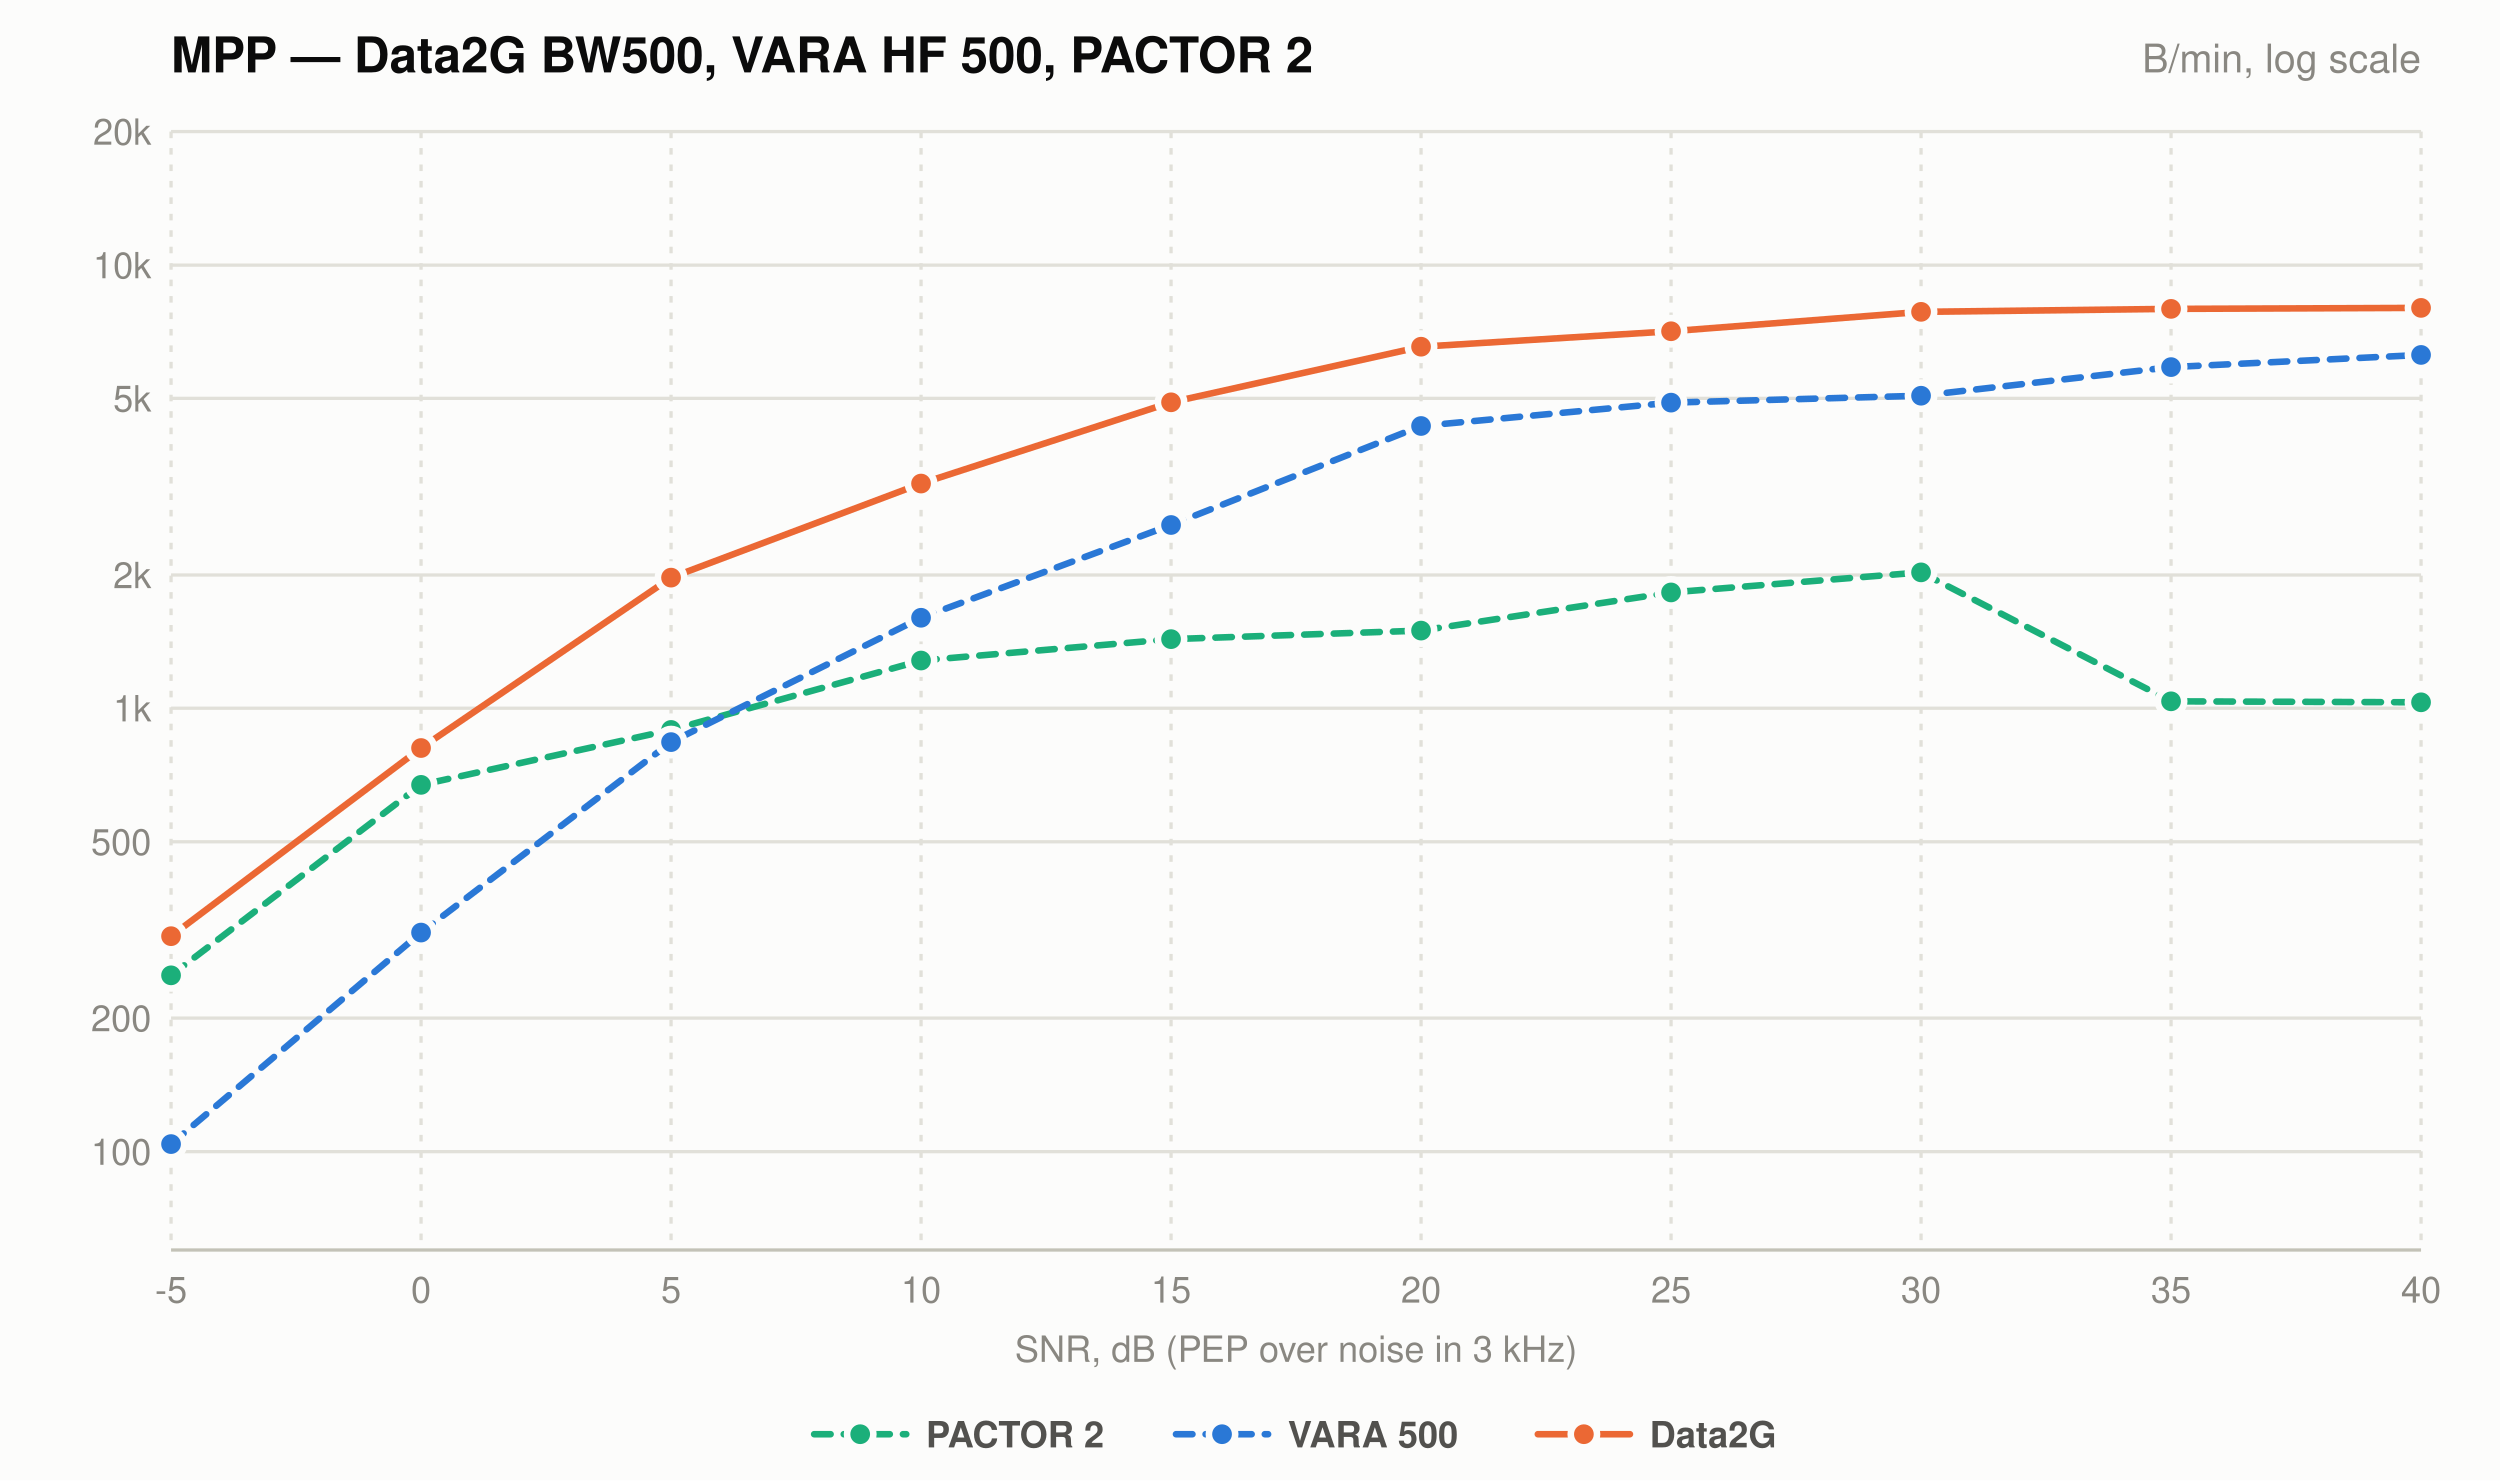
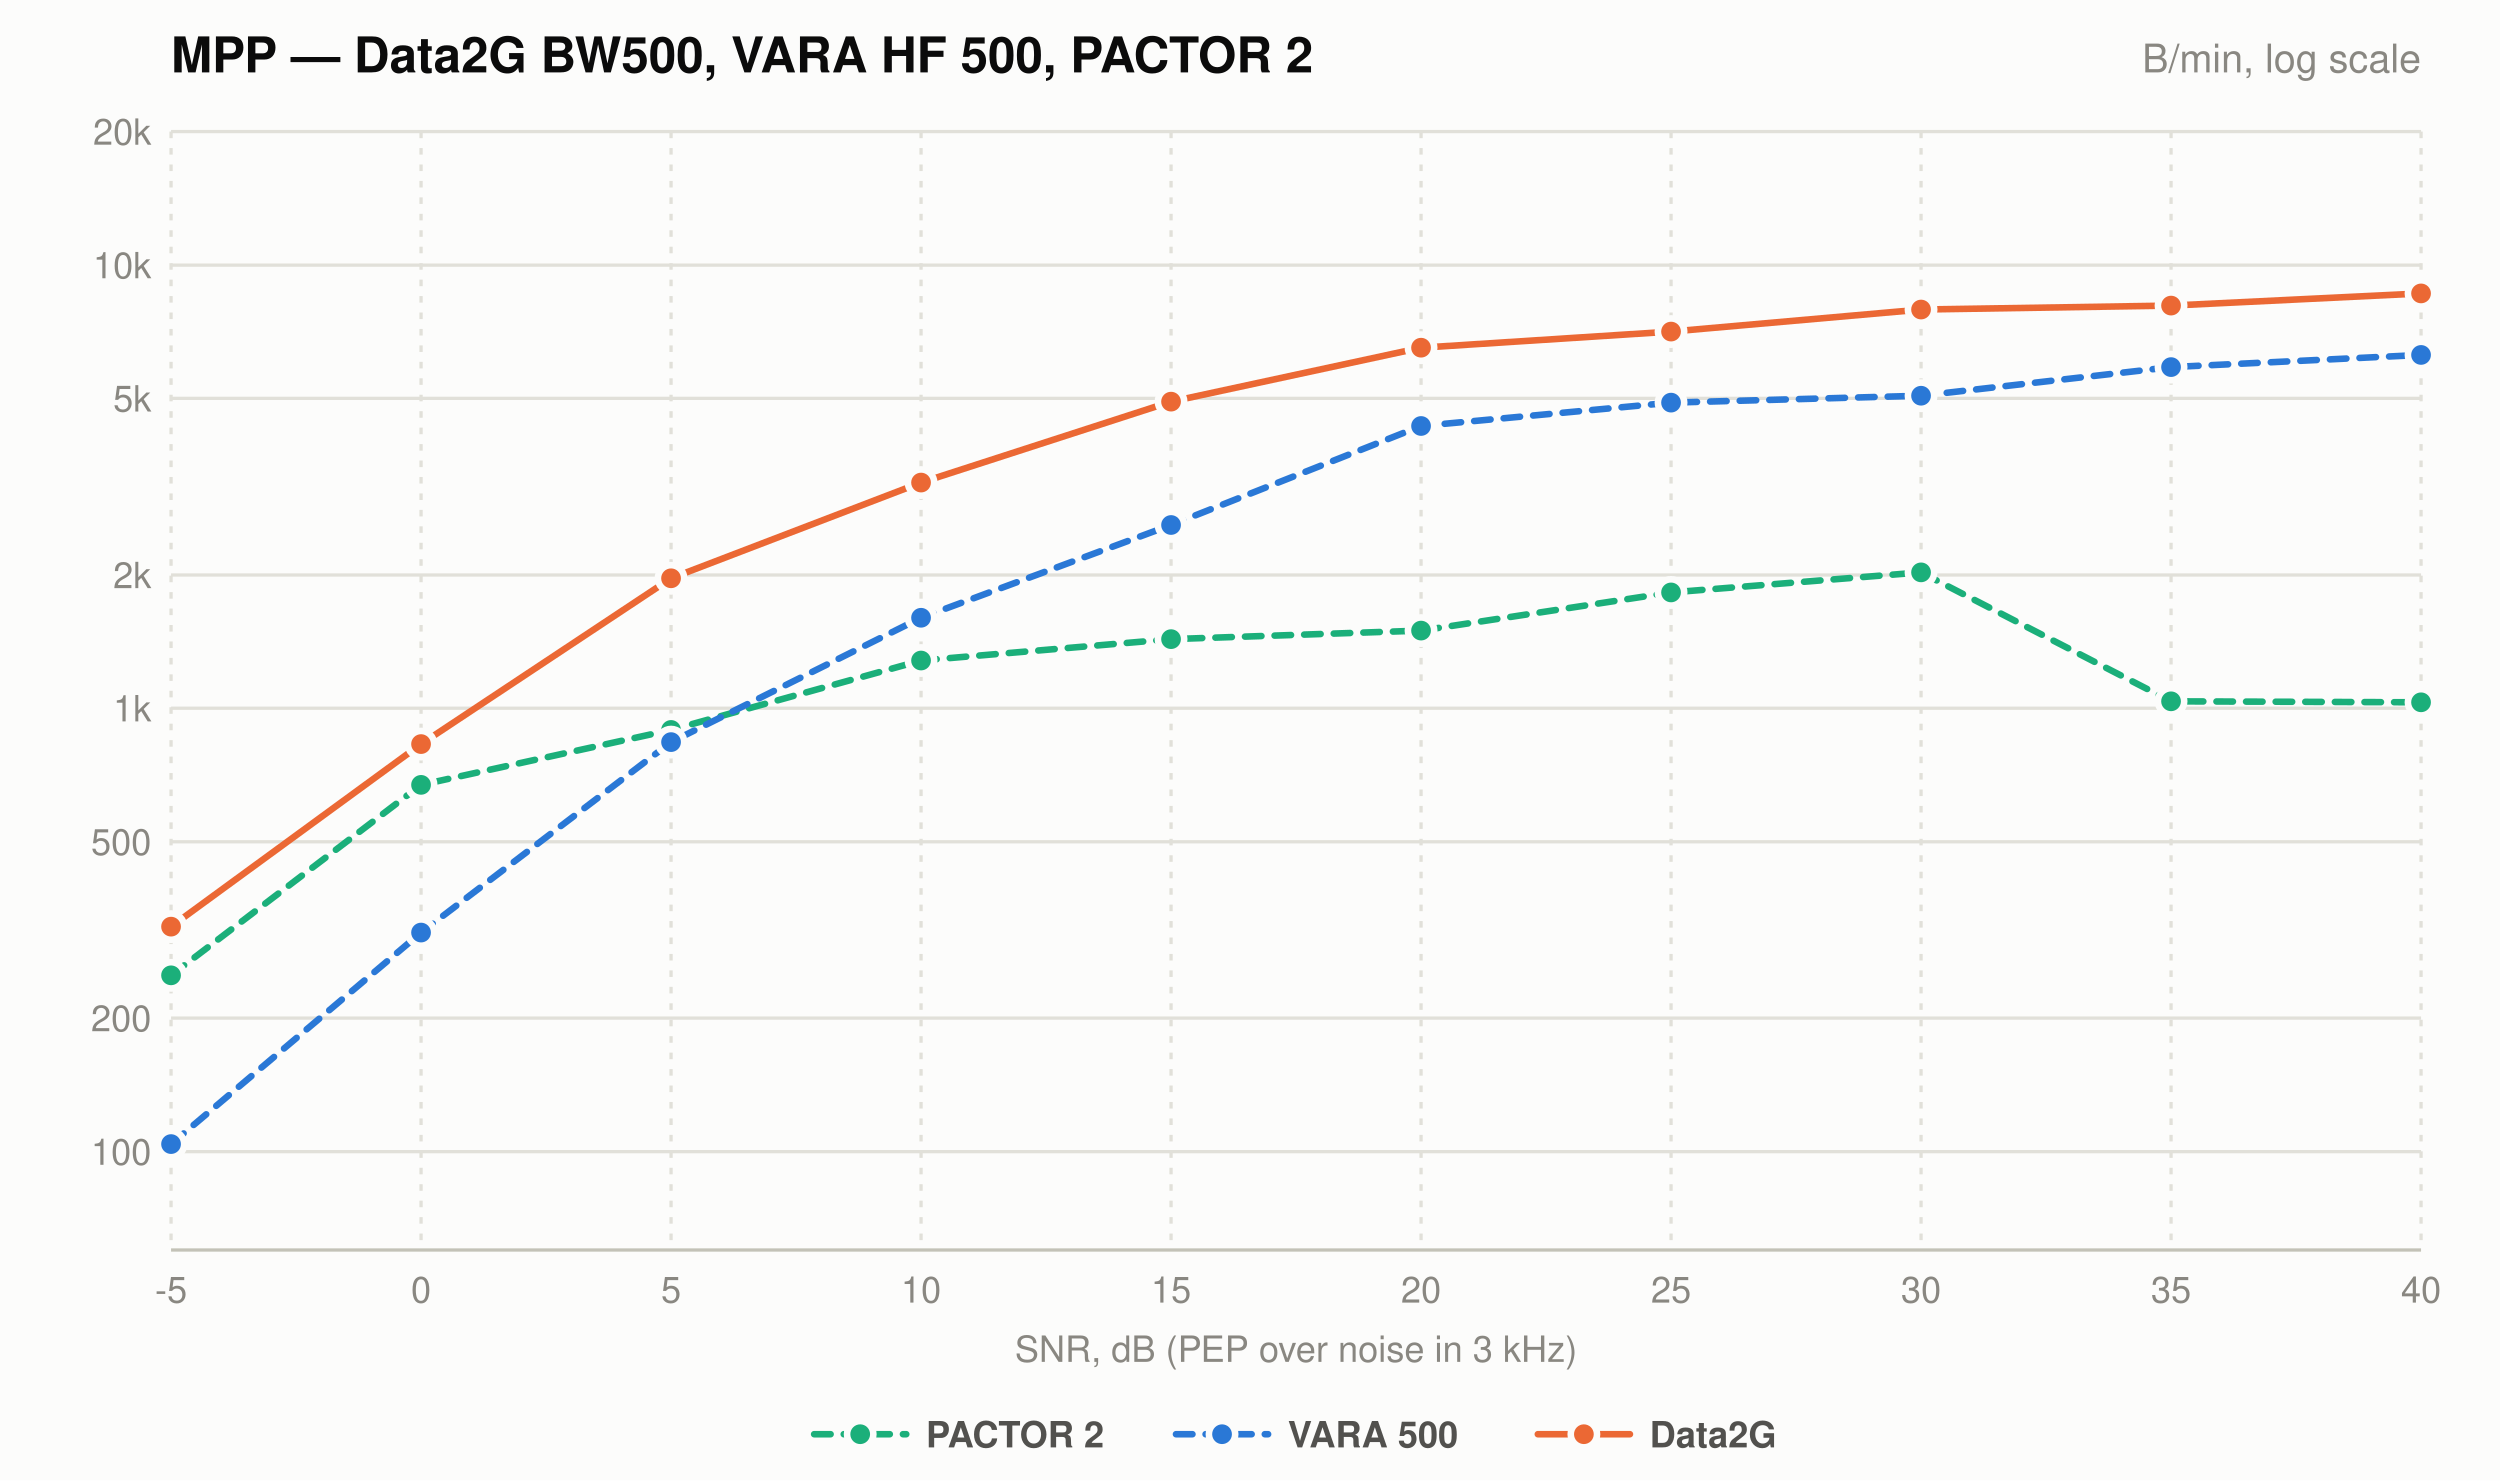
<svg xmlns="http://www.w3.org/2000/svg" viewBox="0 0 760 450" width="760" height="450" font-family="-apple-system, BlinkMacSystemFont, 'Segoe UI', Helvetica, Arial, sans-serif">
  <rect width="760" height="450" fill="#fcfcfb" />
  <text x="52" y="22" font-size="15" font-weight="600" fill="#0b0b0b">MPP — Data2G BW500, VARA HF 500, PACTOR 2</text>
  <text x="736" y="22" font-size="12" fill="#898781" text-anchor="end">B/min, log scale</text>
  <line x1="52" x2="736" y1="350.1" y2="350.1" stroke="#e1e0d9" />
  <text x="46" y="354.1" font-size="11" fill="#898781" text-anchor="end">100</text>
  <line x1="52" x2="736" y1="309.5" y2="309.5" stroke="#e1e0d9" />
  <text x="46" y="313.5" font-size="11" fill="#898781" text-anchor="end">200</text>
  <line x1="52" x2="736" y1="255.9" y2="255.9" stroke="#e1e0d9" />
  <text x="46" y="259.9" font-size="11" fill="#898781" text-anchor="end">500</text>
  <line x1="52" x2="736" y1="215.3" y2="215.3" stroke="#e1e0d9" />
  <text x="46" y="219.3" font-size="11" fill="#898781" text-anchor="end">1k</text>
  <line x1="52" x2="736" y1="174.8" y2="174.8" stroke="#e1e0d9" />
  <text x="46" y="178.8" font-size="11" fill="#898781" text-anchor="end">2k</text>
  <line x1="52" x2="736" y1="121.1" y2="121.1" stroke="#e1e0d9" />
  <text x="46" y="125.1" font-size="11" fill="#898781" text-anchor="end">5k</text>
  <line x1="52" x2="736" y1="80.6" y2="80.6" stroke="#e1e0d9" />
  <text x="46" y="84.6" font-size="11" fill="#898781" text-anchor="end">10k</text>
  <line x1="52" x2="736" y1="40.0" y2="40.0" stroke="#e1e0d9" />
  <text x="46" y="44.0" font-size="11" fill="#898781" text-anchor="end">20k</text>
  <line x1="52.0" x2="52.0" y1="40" y2="380" stroke="#e1e0d9" stroke-dasharray="2 3" />
  <text x="52.0" y="396" font-size="11" fill="#898781" text-anchor="middle">-5</text>
  <line x1="128.0" x2="128.0" y1="40" y2="380" stroke="#e1e0d9" stroke-dasharray="2 3" />
  <text x="128.0" y="396" font-size="11" fill="#898781" text-anchor="middle">0</text>
  <line x1="204.0" x2="204.0" y1="40" y2="380" stroke="#e1e0d9" stroke-dasharray="2 3" />
  <text x="204.0" y="396" font-size="11" fill="#898781" text-anchor="middle">5</text>
  <line x1="280.0" x2="280.0" y1="40" y2="380" stroke="#e1e0d9" stroke-dasharray="2 3" />
  <text x="280.0" y="396" font-size="11" fill="#898781" text-anchor="middle">10</text>
  <line x1="356.0" x2="356.0" y1="40" y2="380" stroke="#e1e0d9" stroke-dasharray="2 3" />
  <text x="356.0" y="396" font-size="11" fill="#898781" text-anchor="middle">15</text>
  <line x1="432.0" x2="432.0" y1="40" y2="380" stroke="#e1e0d9" stroke-dasharray="2 3" />
  <text x="432.0" y="396" font-size="11" fill="#898781" text-anchor="middle">20</text>
  <line x1="508.0" x2="508.0" y1="40" y2="380" stroke="#e1e0d9" stroke-dasharray="2 3" />
  <text x="508.0" y="396" font-size="11" fill="#898781" text-anchor="middle">25</text>
  <line x1="584.0" x2="584.0" y1="40" y2="380" stroke="#e1e0d9" stroke-dasharray="2 3" />
  <text x="584.0" y="396" font-size="11" fill="#898781" text-anchor="middle">30</text>
  <line x1="660.0" x2="660.0" y1="40" y2="380" stroke="#e1e0d9" stroke-dasharray="2 3" />
  <text x="660.0" y="396" font-size="11" fill="#898781" text-anchor="middle">35</text>
  <line x1="736.0" x2="736.0" y1="40" y2="380" stroke="#e1e0d9" stroke-dasharray="2 3" />
  <text x="736.0" y="396" font-size="11" fill="#898781" text-anchor="middle">40</text>
  <line x1="52" x2="736" y1="380" y2="380" stroke="#c3c2b7" />
  <text x="394.0" y="414" font-size="11" fill="#898781" text-anchor="middle">SNR, dB (PEP over noise in 3 kHz)</text>
  <path d="M52.0,296.5L128.0,238.6L204.0,221.9L280.0,200.8L356.0,194.3L432.0,191.7L508.0,180.1L584.0,174.0L660.0,213.2L736.0,213.5" fill="none" stroke="#1baf7a" stroke-width="2" stroke-linejoin="round" stroke-linecap="round" stroke-dasharray="5 4" />
  <circle cx="52.0" cy="296.5" r="4" fill="#1baf7a" stroke="#fcfcfb" stroke-width="2" />
  <circle cx="128.0" cy="238.6" r="4" fill="#1baf7a" stroke="#fcfcfb" stroke-width="2" />
  <circle cx="204.0" cy="221.9" r="4" fill="#1baf7a" stroke="#fcfcfb" stroke-width="2" />
  <circle cx="280.0" cy="200.8" r="4" fill="#1baf7a" stroke="#fcfcfb" stroke-width="2" />
  <circle cx="356.0" cy="194.3" r="4" fill="#1baf7a" stroke="#fcfcfb" stroke-width="2" />
  <circle cx="432.0" cy="191.7" r="4" fill="#1baf7a" stroke="#fcfcfb" stroke-width="2" />
  <circle cx="508.0" cy="180.1" r="4" fill="#1baf7a" stroke="#fcfcfb" stroke-width="2" />
  <circle cx="584.0" cy="174.0" r="4" fill="#1baf7a" stroke="#fcfcfb" stroke-width="2" />
  <circle cx="660.0" cy="213.2" r="4" fill="#1baf7a" stroke="#fcfcfb" stroke-width="2" />
  <circle cx="736.0" cy="213.5" r="4" fill="#1baf7a" stroke="#fcfcfb" stroke-width="2" />
  <path d="M52.0,347.8L128.0,283.5L204.0,225.6L280.0,187.8L356.0,159.6L432.0,129.5L508.0,122.4L584.0,120.3L660.0,111.6L736.0,107.9" fill="none" stroke="#2a78d6" stroke-width="2" stroke-linejoin="round" stroke-linecap="round" stroke-dasharray="5 4" />
  <circle cx="52.0" cy="347.8" r="4" fill="#2a78d6" stroke="#fcfcfb" stroke-width="2" />
  <circle cx="128.0" cy="283.5" r="4" fill="#2a78d6" stroke="#fcfcfb" stroke-width="2" />
  <circle cx="204.0" cy="225.6" r="4" fill="#2a78d6" stroke="#fcfcfb" stroke-width="2" />
  <circle cx="280.0" cy="187.8" r="4" fill="#2a78d6" stroke="#fcfcfb" stroke-width="2" />
  <circle cx="356.0" cy="159.6" r="4" fill="#2a78d6" stroke="#fcfcfb" stroke-width="2" />
  <circle cx="432.0" cy="129.5" r="4" fill="#2a78d6" stroke="#fcfcfb" stroke-width="2" />
  <circle cx="508.0" cy="122.4" r="4" fill="#2a78d6" stroke="#fcfcfb" stroke-width="2" />
  <circle cx="584.0" cy="120.3" r="4" fill="#2a78d6" stroke="#fcfcfb" stroke-width="2" />
  <circle cx="660.0" cy="111.6" r="4" fill="#2a78d6" stroke="#fcfcfb" stroke-width="2" />
  <circle cx="736.0" cy="107.9" r="4" fill="#2a78d6" stroke="#fcfcfb" stroke-width="2" />
-   <path d="M52.0,284.6L128.0,227.4L204.0,175.6L280.0,147.0L356.0,122.3L432.0,105.4L508.0,100.7L584.0,94.8L660.0,93.9L736.0,93.6" fill="none" stroke="#eb6834" stroke-width="2" stroke-linejoin="round" stroke-linecap="round" />
-   <circle cx="52.0" cy="284.6" r="4" fill="#eb6834" stroke="#fcfcfb" stroke-width="2" />
-   <circle cx="128.0" cy="227.4" r="4" fill="#eb6834" stroke="#fcfcfb" stroke-width="2" />
-   <circle cx="204.0" cy="175.6" r="4" fill="#eb6834" stroke="#fcfcfb" stroke-width="2" />
-   <circle cx="280.0" cy="147.0" r="4" fill="#eb6834" stroke="#fcfcfb" stroke-width="2" />
-   <circle cx="356.0" cy="122.3" r="4" fill="#eb6834" stroke="#fcfcfb" stroke-width="2" />
-   <circle cx="432.0" cy="105.4" r="4" fill="#eb6834" stroke="#fcfcfb" stroke-width="2" />
-   <circle cx="508.0" cy="100.7" r="4" fill="#eb6834" stroke="#fcfcfb" stroke-width="2" />
-   <circle cx="584.0" cy="94.8" r="4" fill="#eb6834" stroke="#fcfcfb" stroke-width="2" />
-   <circle cx="660.0" cy="93.9" r="4" fill="#eb6834" stroke="#fcfcfb" stroke-width="2" />
-   <circle cx="736.0" cy="93.6" r="4" fill="#eb6834" stroke="#fcfcfb" stroke-width="2" />
+   <path d="M52.0,281.7L128.0,226.2L204.0,175.8L280.0,146.7L356.0,122.1L432.0,105.7L508.0,100.8L584.0,94.1L660.0,92.9L736.0,89.2" fill="none" stroke="#eb6834" stroke-width="2" stroke-linejoin="round" stroke-linecap="round" />
+   <circle cx="52.0" cy="281.7" r="4" fill="#eb6834" stroke="#fcfcfb" stroke-width="2" />
+   <circle cx="128.0" cy="226.2" r="4" fill="#eb6834" stroke="#fcfcfb" stroke-width="2" />
+   <circle cx="204.0" cy="175.8" r="4" fill="#eb6834" stroke="#fcfcfb" stroke-width="2" />
+   <circle cx="280.0" cy="146.7" r="4" fill="#eb6834" stroke="#fcfcfb" stroke-width="2" />
+   <circle cx="356.0" cy="122.1" r="4" fill="#eb6834" stroke="#fcfcfb" stroke-width="2" />
+   <circle cx="432.0" cy="105.7" r="4" fill="#eb6834" stroke="#fcfcfb" stroke-width="2" />
+   <circle cx="508.0" cy="100.8" r="4" fill="#eb6834" stroke="#fcfcfb" stroke-width="2" />
+   <circle cx="584.0" cy="94.1" r="4" fill="#eb6834" stroke="#fcfcfb" stroke-width="2" />
+   <circle cx="660.0" cy="92.9" r="4" fill="#eb6834" stroke="#fcfcfb" stroke-width="2" />
+   <circle cx="736.0" cy="89.2" r="4" fill="#eb6834" stroke="#fcfcfb" stroke-width="2" />
  <line x1="247.5" x2="275.5" y1="436" y2="436" stroke="#1baf7a" stroke-width="2" stroke-linecap="round" stroke-dasharray="5 4" />
  <circle cx="261.5" cy="436" r="4" fill="#1baf7a" stroke="#fcfcfb" stroke-width="2" />
  <text x="281.5" y="440" font-size="11" font-weight="600" fill="#52514e">PACTOR 2</text>
  <line x1="357.5" x2="385.5" y1="436" y2="436" stroke="#2a78d6" stroke-width="2" stroke-linecap="round" stroke-dasharray="5 4" />
  <circle cx="371.5" cy="436" r="4" fill="#2a78d6" stroke="#fcfcfb" stroke-width="2" />
  <text x="391.5" y="440" font-size="11" font-weight="600" fill="#52514e">VARA 500</text>
  <line x1="467.5" x2="495.5" y1="436" y2="436" stroke="#eb6834" stroke-width="2" stroke-linecap="round" />
  <circle cx="481.5" cy="436" r="4" fill="#eb6834" stroke="#fcfcfb" stroke-width="2" />
  <text x="501.5" y="440" font-size="11" font-weight="600" fill="#52514e">Data2G</text>
</svg>
